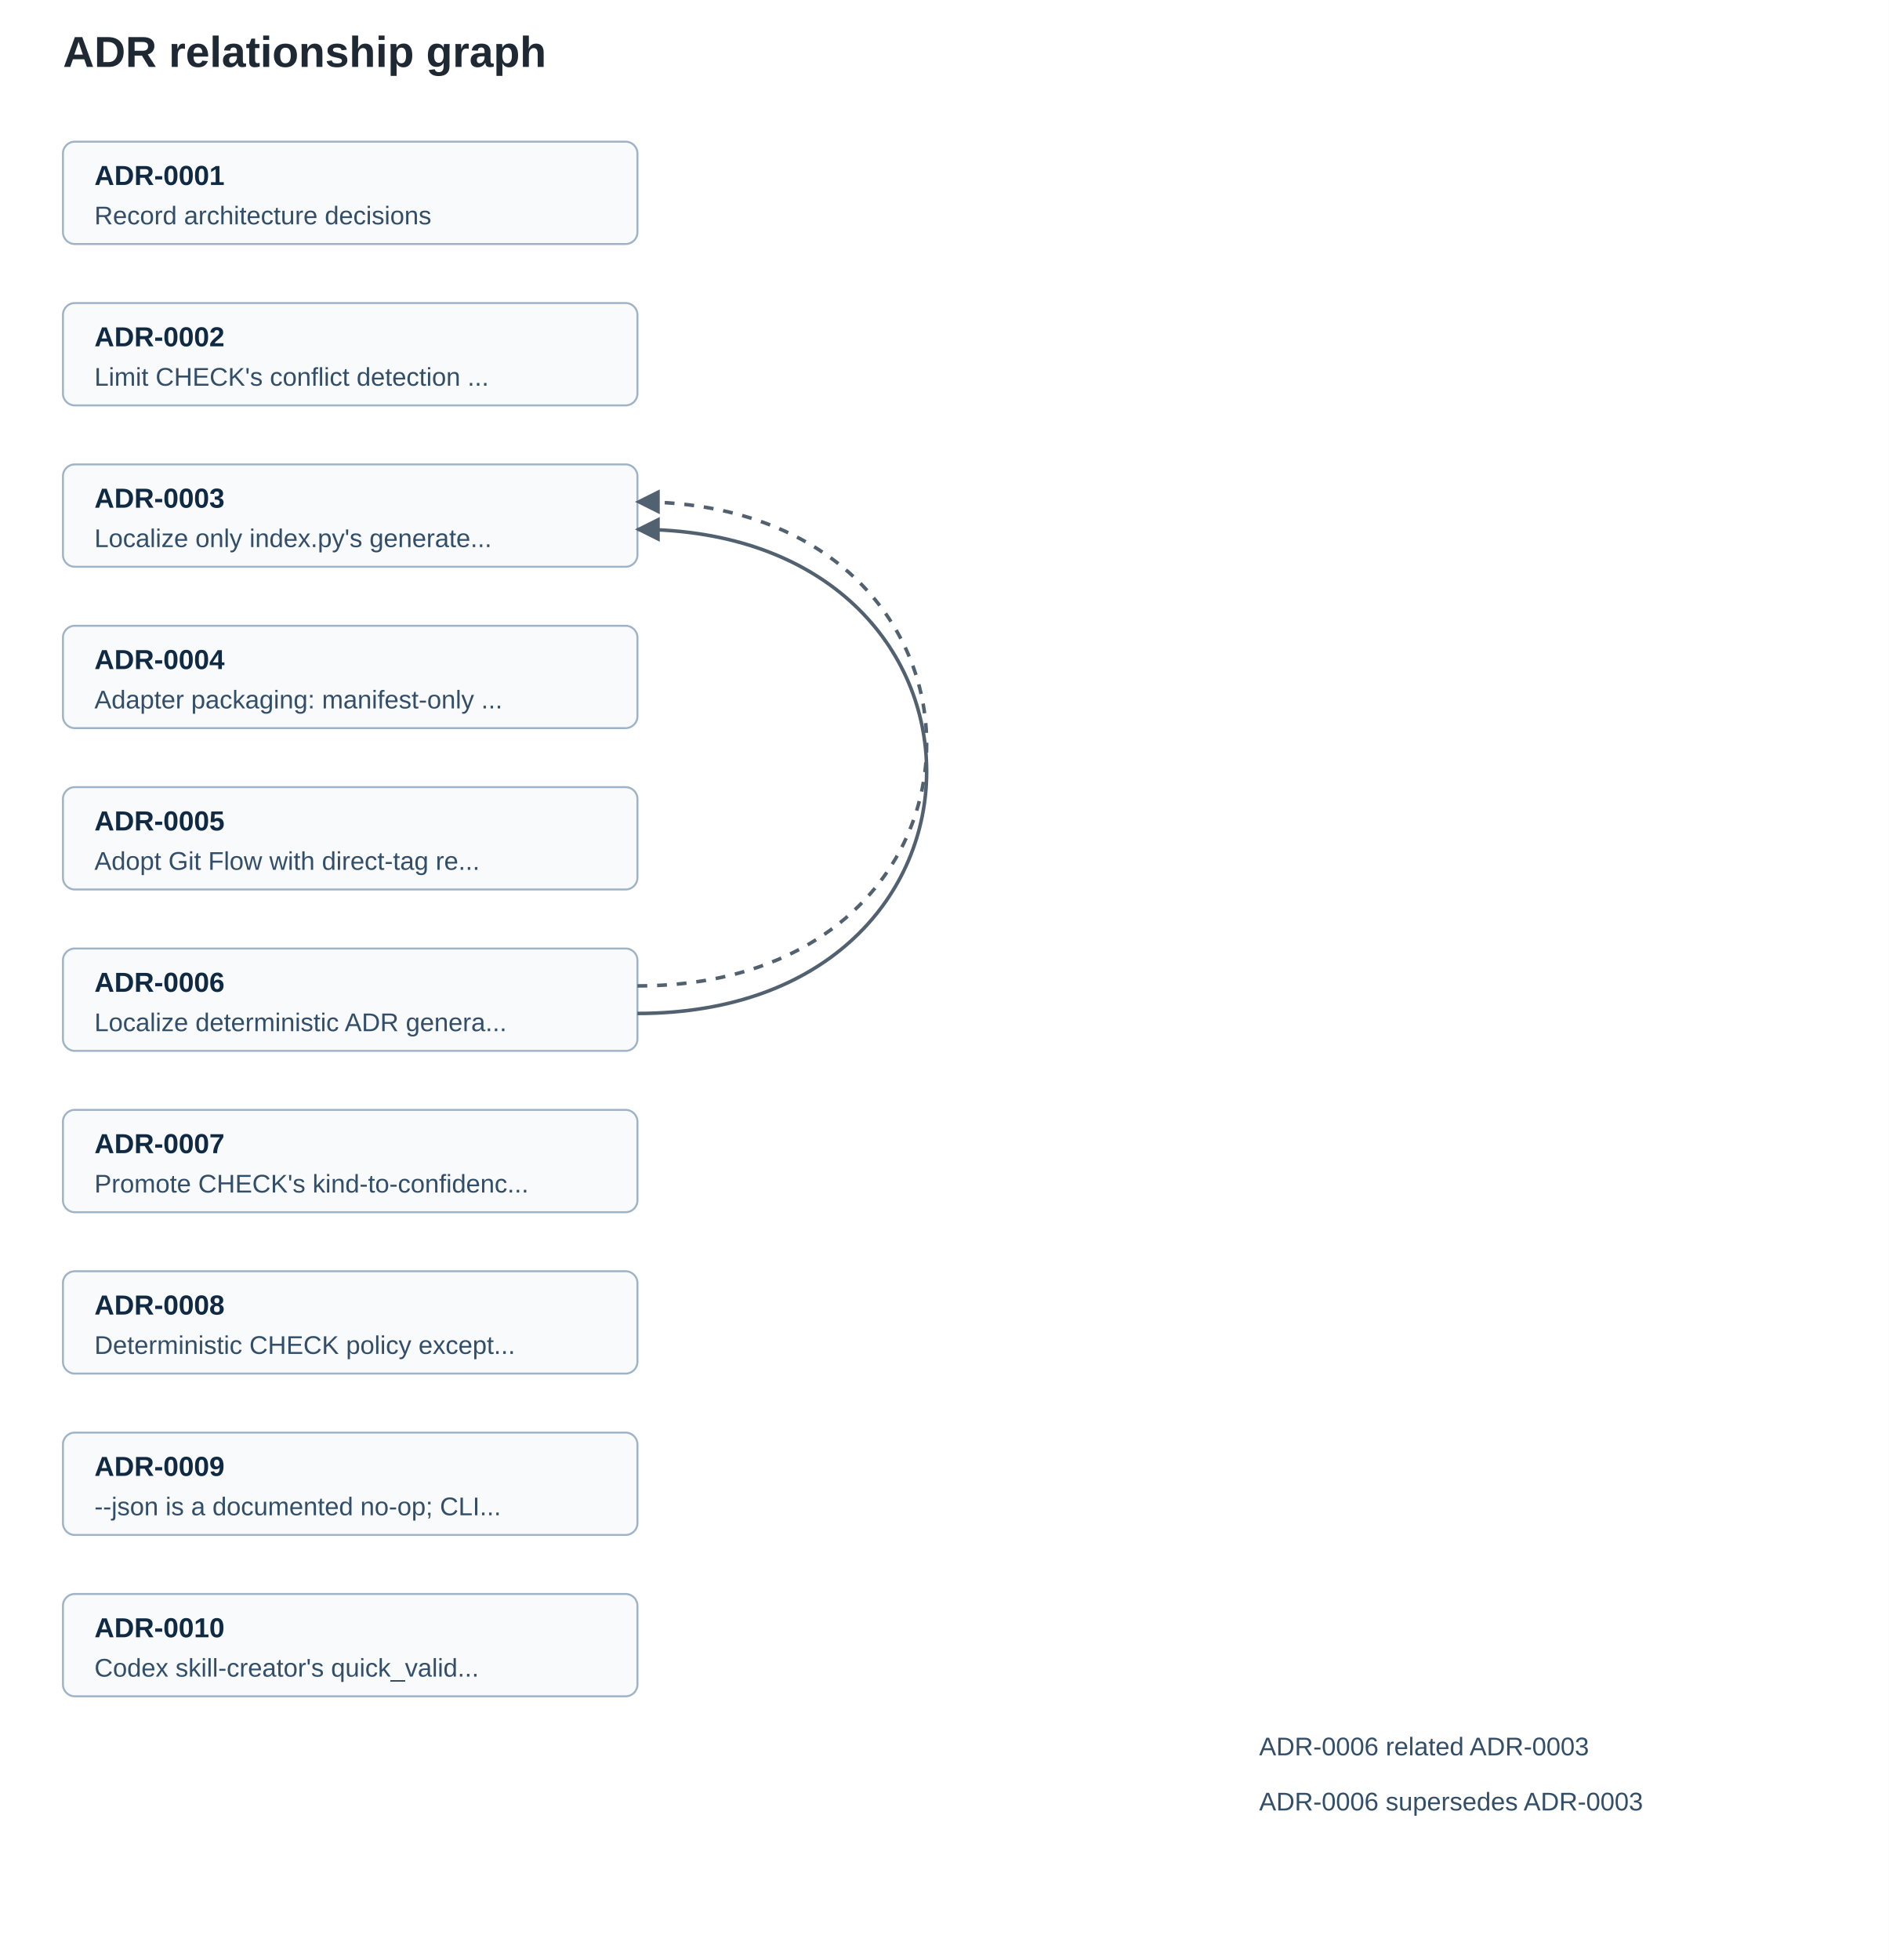
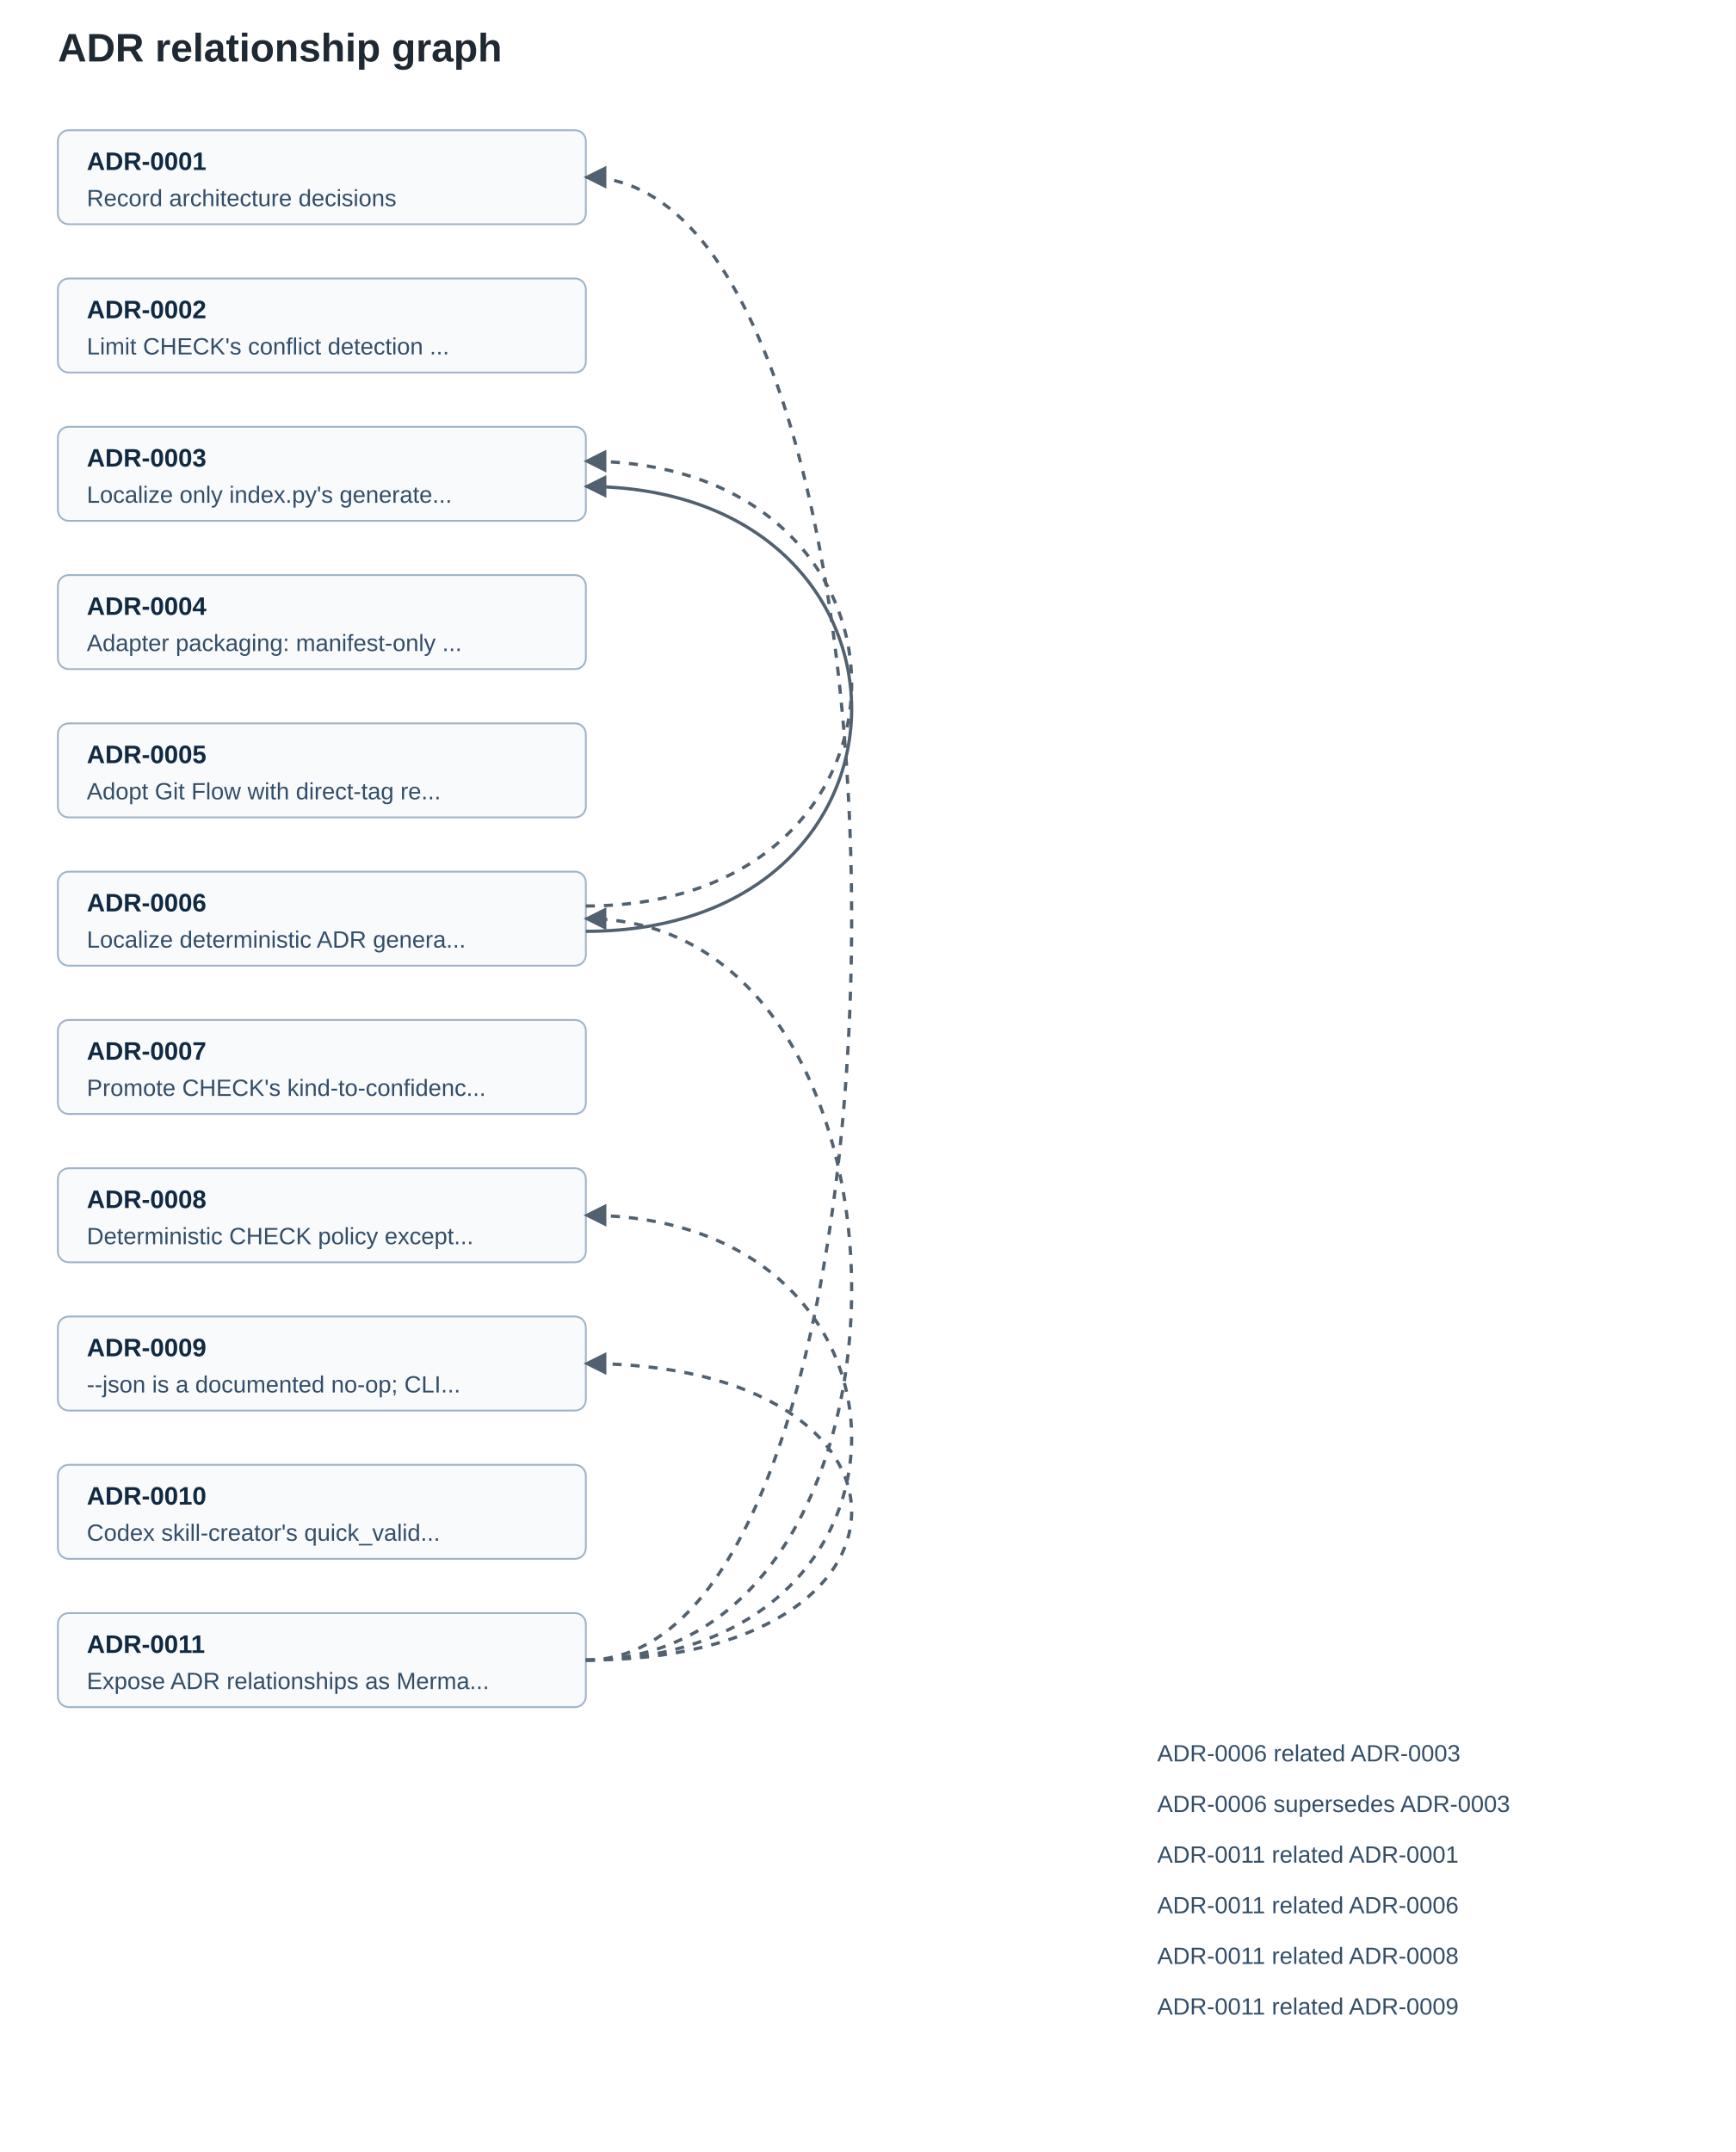
- <svg xmlns="http://www.w3.org/2000/svg" width="960" height="996" viewBox="0 0 960 996" role="img" aria-labelledby="title desc">
+ <svg xmlns="http://www.w3.org/2000/svg" width="960" height="1190" viewBox="0 0 960 1190" role="img" aria-labelledby="title desc">
  <rect width="100%" height="100%" fill="#ffffff" />
  <defs>
    <marker id="arrow" viewBox="0 0 10 10" refX="9" refY="5" markerWidth="7" markerHeight="7" orient="auto-start-reverse">
      <path d="M 0 0 L 10 5 L 0 10 z" fill="#52616f" />
    </marker>
  </defs>
  <text x="32" y="34" font-family="Arial, sans-serif" font-size="22" font-weight="700" fill="#1f2933">ADR relationship graph</text>
  <rect x="32" y="72" width="292" height="52" rx="6" fill="#f8fafc" stroke="#9fb3c8" />
  <text x="48" y="94" font-family="Arial, sans-serif" font-size="14" font-weight="700" fill="#102a43">ADR-0001</text>
  <text x="48" y="114" font-family="Arial, sans-serif" font-size="13" fill="#334e68">Record architecture decisions</text>
  <rect x="32" y="154" width="292" height="52" rx="6" fill="#f8fafc" stroke="#9fb3c8" />
  <text x="48" y="176" font-family="Arial, sans-serif" font-size="14" font-weight="700" fill="#102a43">ADR-0002</text>
  <text x="48" y="196" font-family="Arial, sans-serif" font-size="13" fill="#334e68">Limit CHECK's conflict detection ...</text>
  <rect x="32" y="236" width="292" height="52" rx="6" fill="#f8fafc" stroke="#9fb3c8" />
  <text x="48" y="258" font-family="Arial, sans-serif" font-size="14" font-weight="700" fill="#102a43">ADR-0003</text>
  <text x="48" y="278" font-family="Arial, sans-serif" font-size="13" fill="#334e68">Localize only index.py's generate...</text>
  <rect x="32" y="318" width="292" height="52" rx="6" fill="#f8fafc" stroke="#9fb3c8" />
  <text x="48" y="340" font-family="Arial, sans-serif" font-size="14" font-weight="700" fill="#102a43">ADR-0004</text>
  <text x="48" y="360" font-family="Arial, sans-serif" font-size="13" fill="#334e68">Adapter packaging: manifest-only ...</text>
  <rect x="32" y="400" width="292" height="52" rx="6" fill="#f8fafc" stroke="#9fb3c8" />
  <text x="48" y="422" font-family="Arial, sans-serif" font-size="14" font-weight="700" fill="#102a43">ADR-0005</text>
  <text x="48" y="442" font-family="Arial, sans-serif" font-size="13" fill="#334e68">Adopt Git Flow with direct-tag re...</text>
  <rect x="32" y="482" width="292" height="52" rx="6" fill="#f8fafc" stroke="#9fb3c8" />
  <text x="48" y="504" font-family="Arial, sans-serif" font-size="14" font-weight="700" fill="#102a43">ADR-0006</text>
  <text x="48" y="524" font-family="Arial, sans-serif" font-size="13" fill="#334e68">Localize deterministic ADR genera...</text>
  <rect x="32" y="564" width="292" height="52" rx="6" fill="#f8fafc" stroke="#9fb3c8" />
  <text x="48" y="586" font-family="Arial, sans-serif" font-size="14" font-weight="700" fill="#102a43">ADR-0007</text>
  <text x="48" y="606" font-family="Arial, sans-serif" font-size="13" fill="#334e68">Promote CHECK's kind-to-confidenc...</text>
  <rect x="32" y="646" width="292" height="52" rx="6" fill="#f8fafc" stroke="#9fb3c8" />
  <text x="48" y="668" font-family="Arial, sans-serif" font-size="14" font-weight="700" fill="#102a43">ADR-0008</text>
  <text x="48" y="688" font-family="Arial, sans-serif" font-size="13" fill="#334e68">Deterministic CHECK policy except...</text>
  <rect x="32" y="728" width="292" height="52" rx="6" fill="#f8fafc" stroke="#9fb3c8" />
  <text x="48" y="750" font-family="Arial, sans-serif" font-size="14" font-weight="700" fill="#102a43">ADR-0009</text>
  <text x="48" y="770" font-family="Arial, sans-serif" font-size="13" fill="#334e68">--json is a documented no-op; CLI...</text>
  <rect x="32" y="810" width="292" height="52" rx="6" fill="#f8fafc" stroke="#9fb3c8" />
  <text x="48" y="832" font-family="Arial, sans-serif" font-size="14" font-weight="700" fill="#102a43">ADR-0010</text>
  <text x="48" y="852" font-family="Arial, sans-serif" font-size="13" fill="#334e68">Codex skill-creator's quick_valid...</text>
+   <rect x="32" y="892" width="292" height="52" rx="6" fill="#f8fafc" stroke="#9fb3c8" />
+   <text x="48" y="914" font-family="Arial, sans-serif" font-size="14" font-weight="700" fill="#102a43">ADR-0011</text>
+   <text x="48" y="934" font-family="Arial, sans-serif" font-size="13" fill="#334e68">Expose ADR relationships as Merma...</text>
  <path d="M 324 501.0 C 520 501.0, 520 255.0, 324 255.0" fill="none" stroke="#52616f" stroke-width="1.8" stroke-dasharray="5 5" marker-end="url(#arrow)" />
-   <text x="640" y="892" font-family="Arial, sans-serif" font-size="13" fill="#334e68">ADR-0006 related ADR-0003</text>
+   <text x="640" y="974" font-family="Arial, sans-serif" font-size="13" fill="#334e68">ADR-0006 related ADR-0003</text>
  <path d="M 324 515.0 C 520 515.0, 520 269.0, 324 269.0" fill="none" stroke="#52616f" stroke-width="1.8" marker-end="url(#arrow)" />
-   <text x="640" y="920" font-family="Arial, sans-serif" font-size="13" fill="#334e68">ADR-0006 supersedes ADR-0003</text>
+   <text x="640" y="1002" font-family="Arial, sans-serif" font-size="13" fill="#334e68">ADR-0006 supersedes ADR-0003</text>
+   <path d="M 324 918.0 C 520 918.0, 520 98.0, 324 98.0" fill="none" stroke="#52616f" stroke-width="1.8" stroke-dasharray="5 5" marker-end="url(#arrow)" />
+   <text x="640" y="1030" font-family="Arial, sans-serif" font-size="13" fill="#334e68">ADR-0011 related ADR-0001</text>
+   <path d="M 324 918.0 C 520 918.0, 520 508.0, 324 508.0" fill="none" stroke="#52616f" stroke-width="1.8" stroke-dasharray="5 5" marker-end="url(#arrow)" />
+   <text x="640" y="1058" font-family="Arial, sans-serif" font-size="13" fill="#334e68">ADR-0011 related ADR-0006</text>
+   <path d="M 324 918.0 C 520 918.0, 520 672.0, 324 672.0" fill="none" stroke="#52616f" stroke-width="1.8" stroke-dasharray="5 5" marker-end="url(#arrow)" />
+   <text x="640" y="1086" font-family="Arial, sans-serif" font-size="13" fill="#334e68">ADR-0011 related ADR-0008</text>
+   <path d="M 324 918.0 C 520 918.0, 520 754.0, 324 754.0" fill="none" stroke="#52616f" stroke-width="1.8" stroke-dasharray="5 5" marker-end="url(#arrow)" />
+   <text x="640" y="1114" font-family="Arial, sans-serif" font-size="13" fill="#334e68">ADR-0011 related ADR-0009</text>
</svg>
